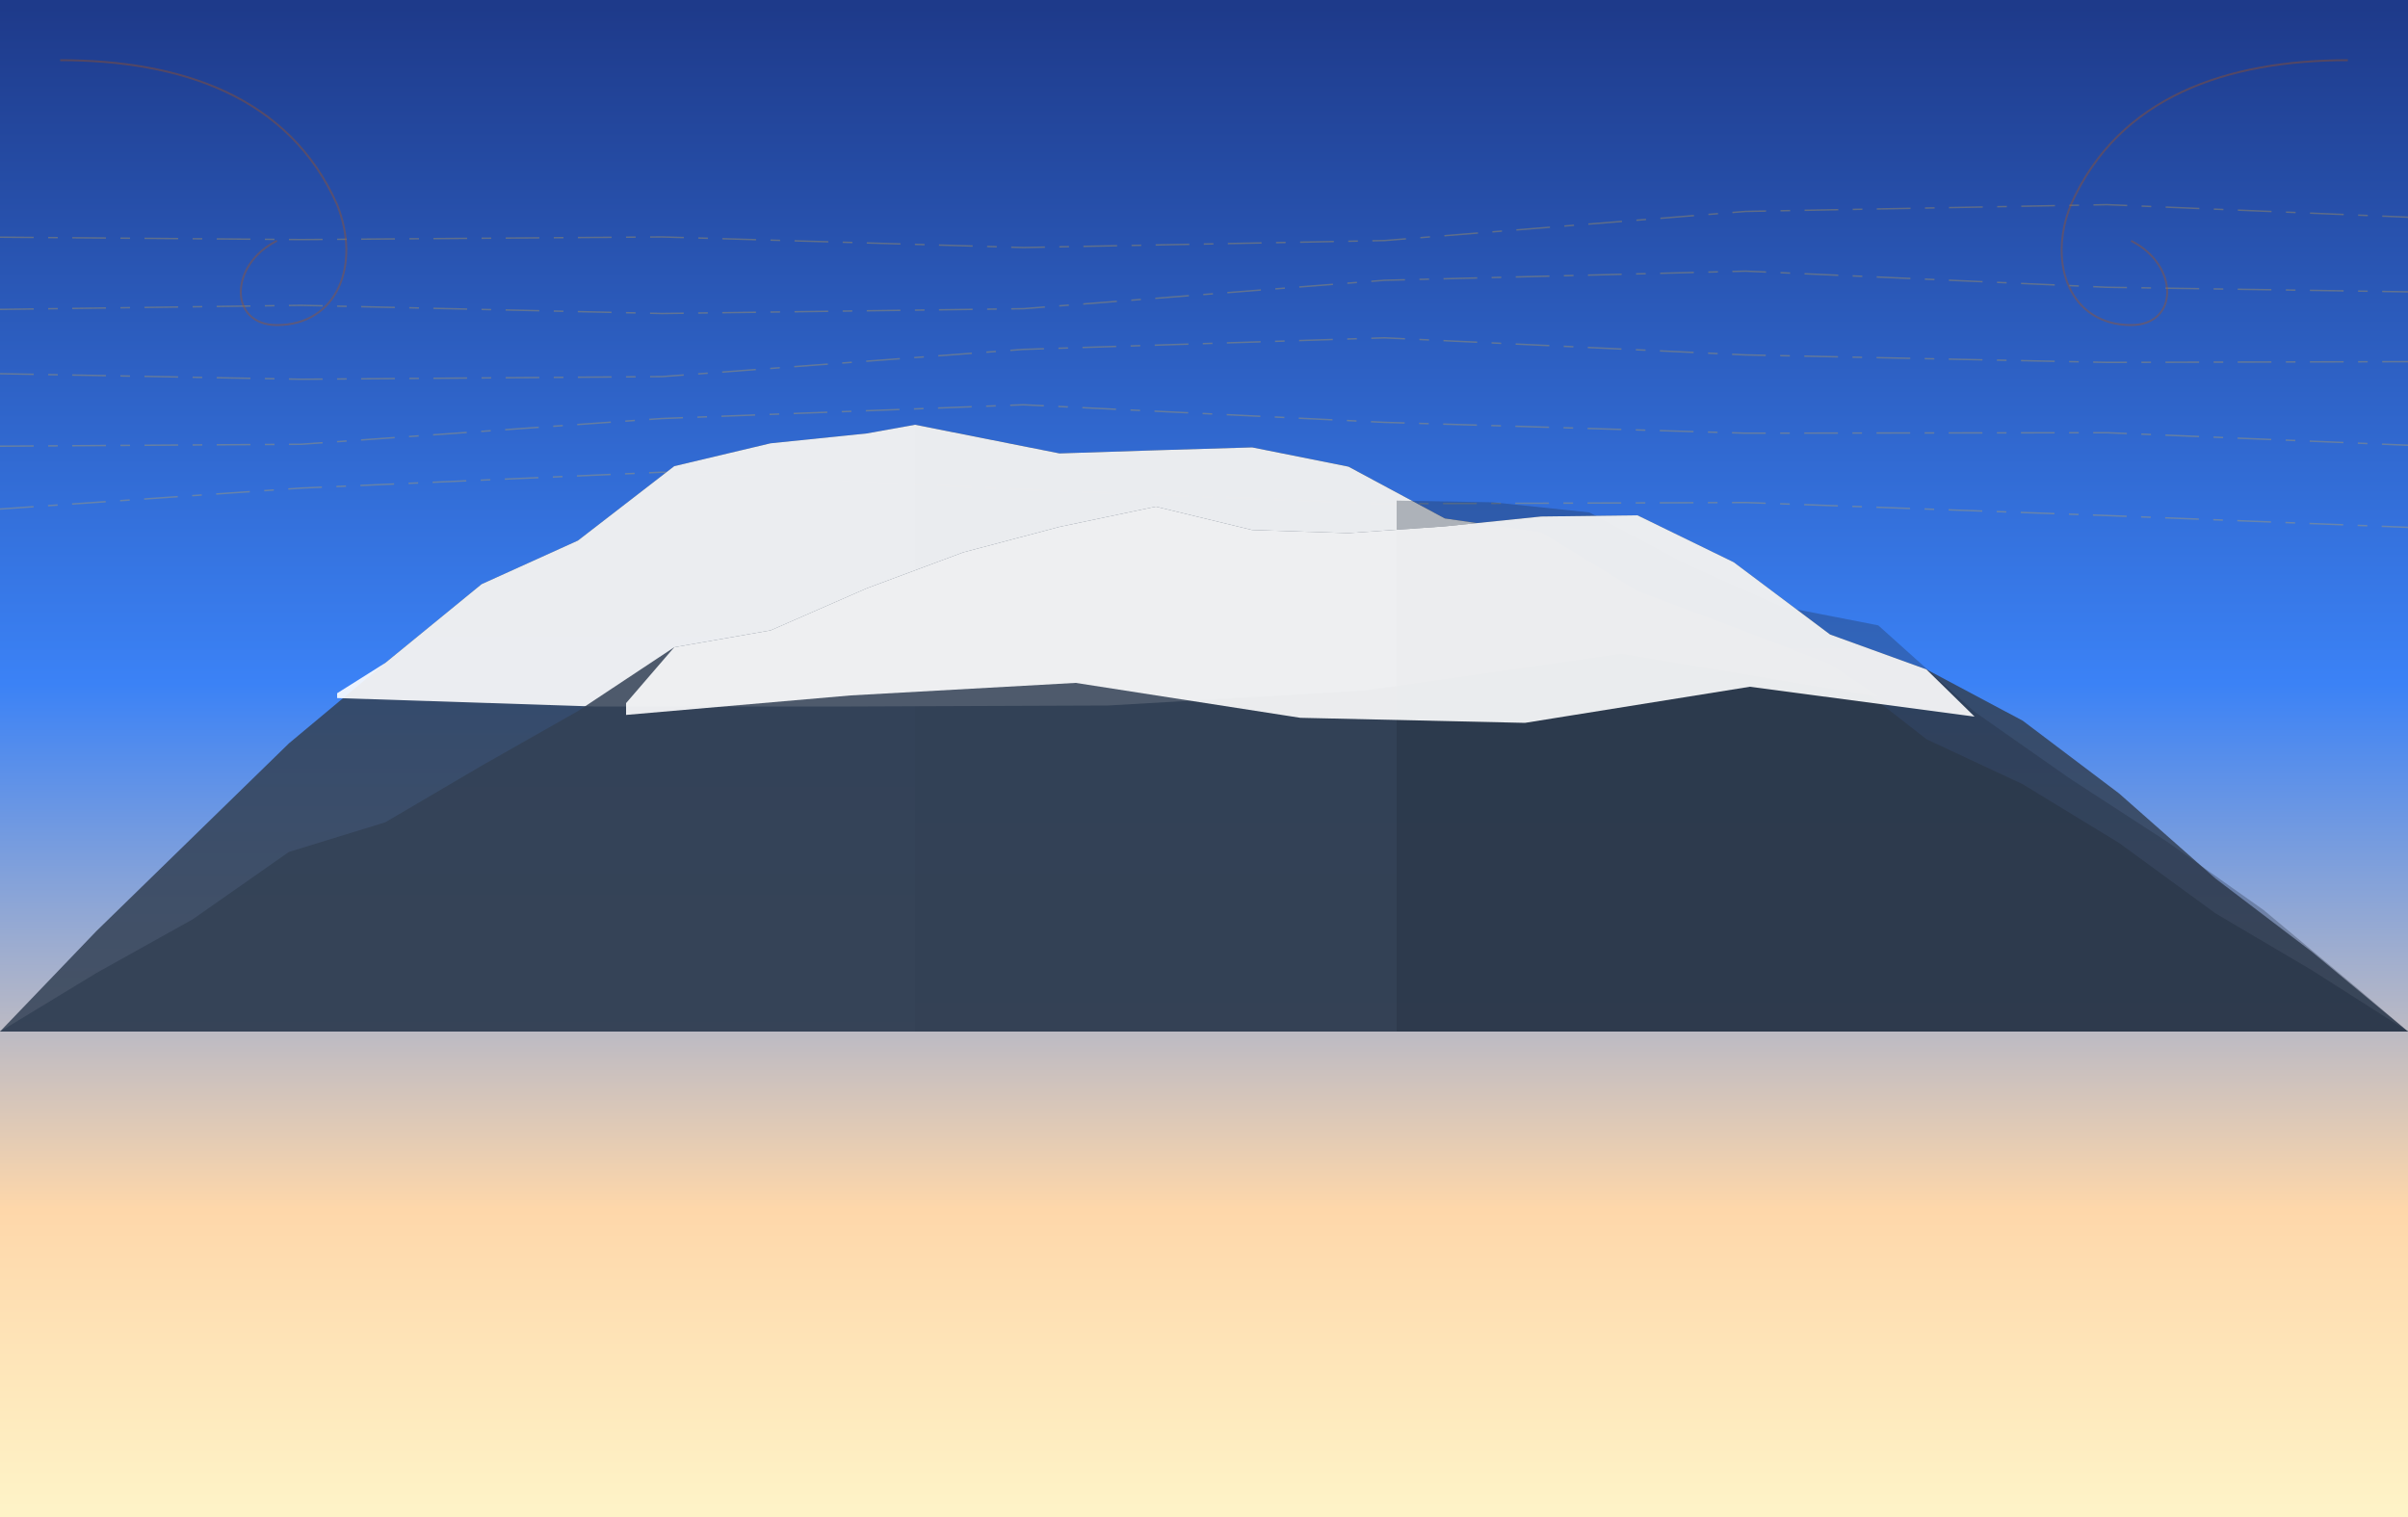
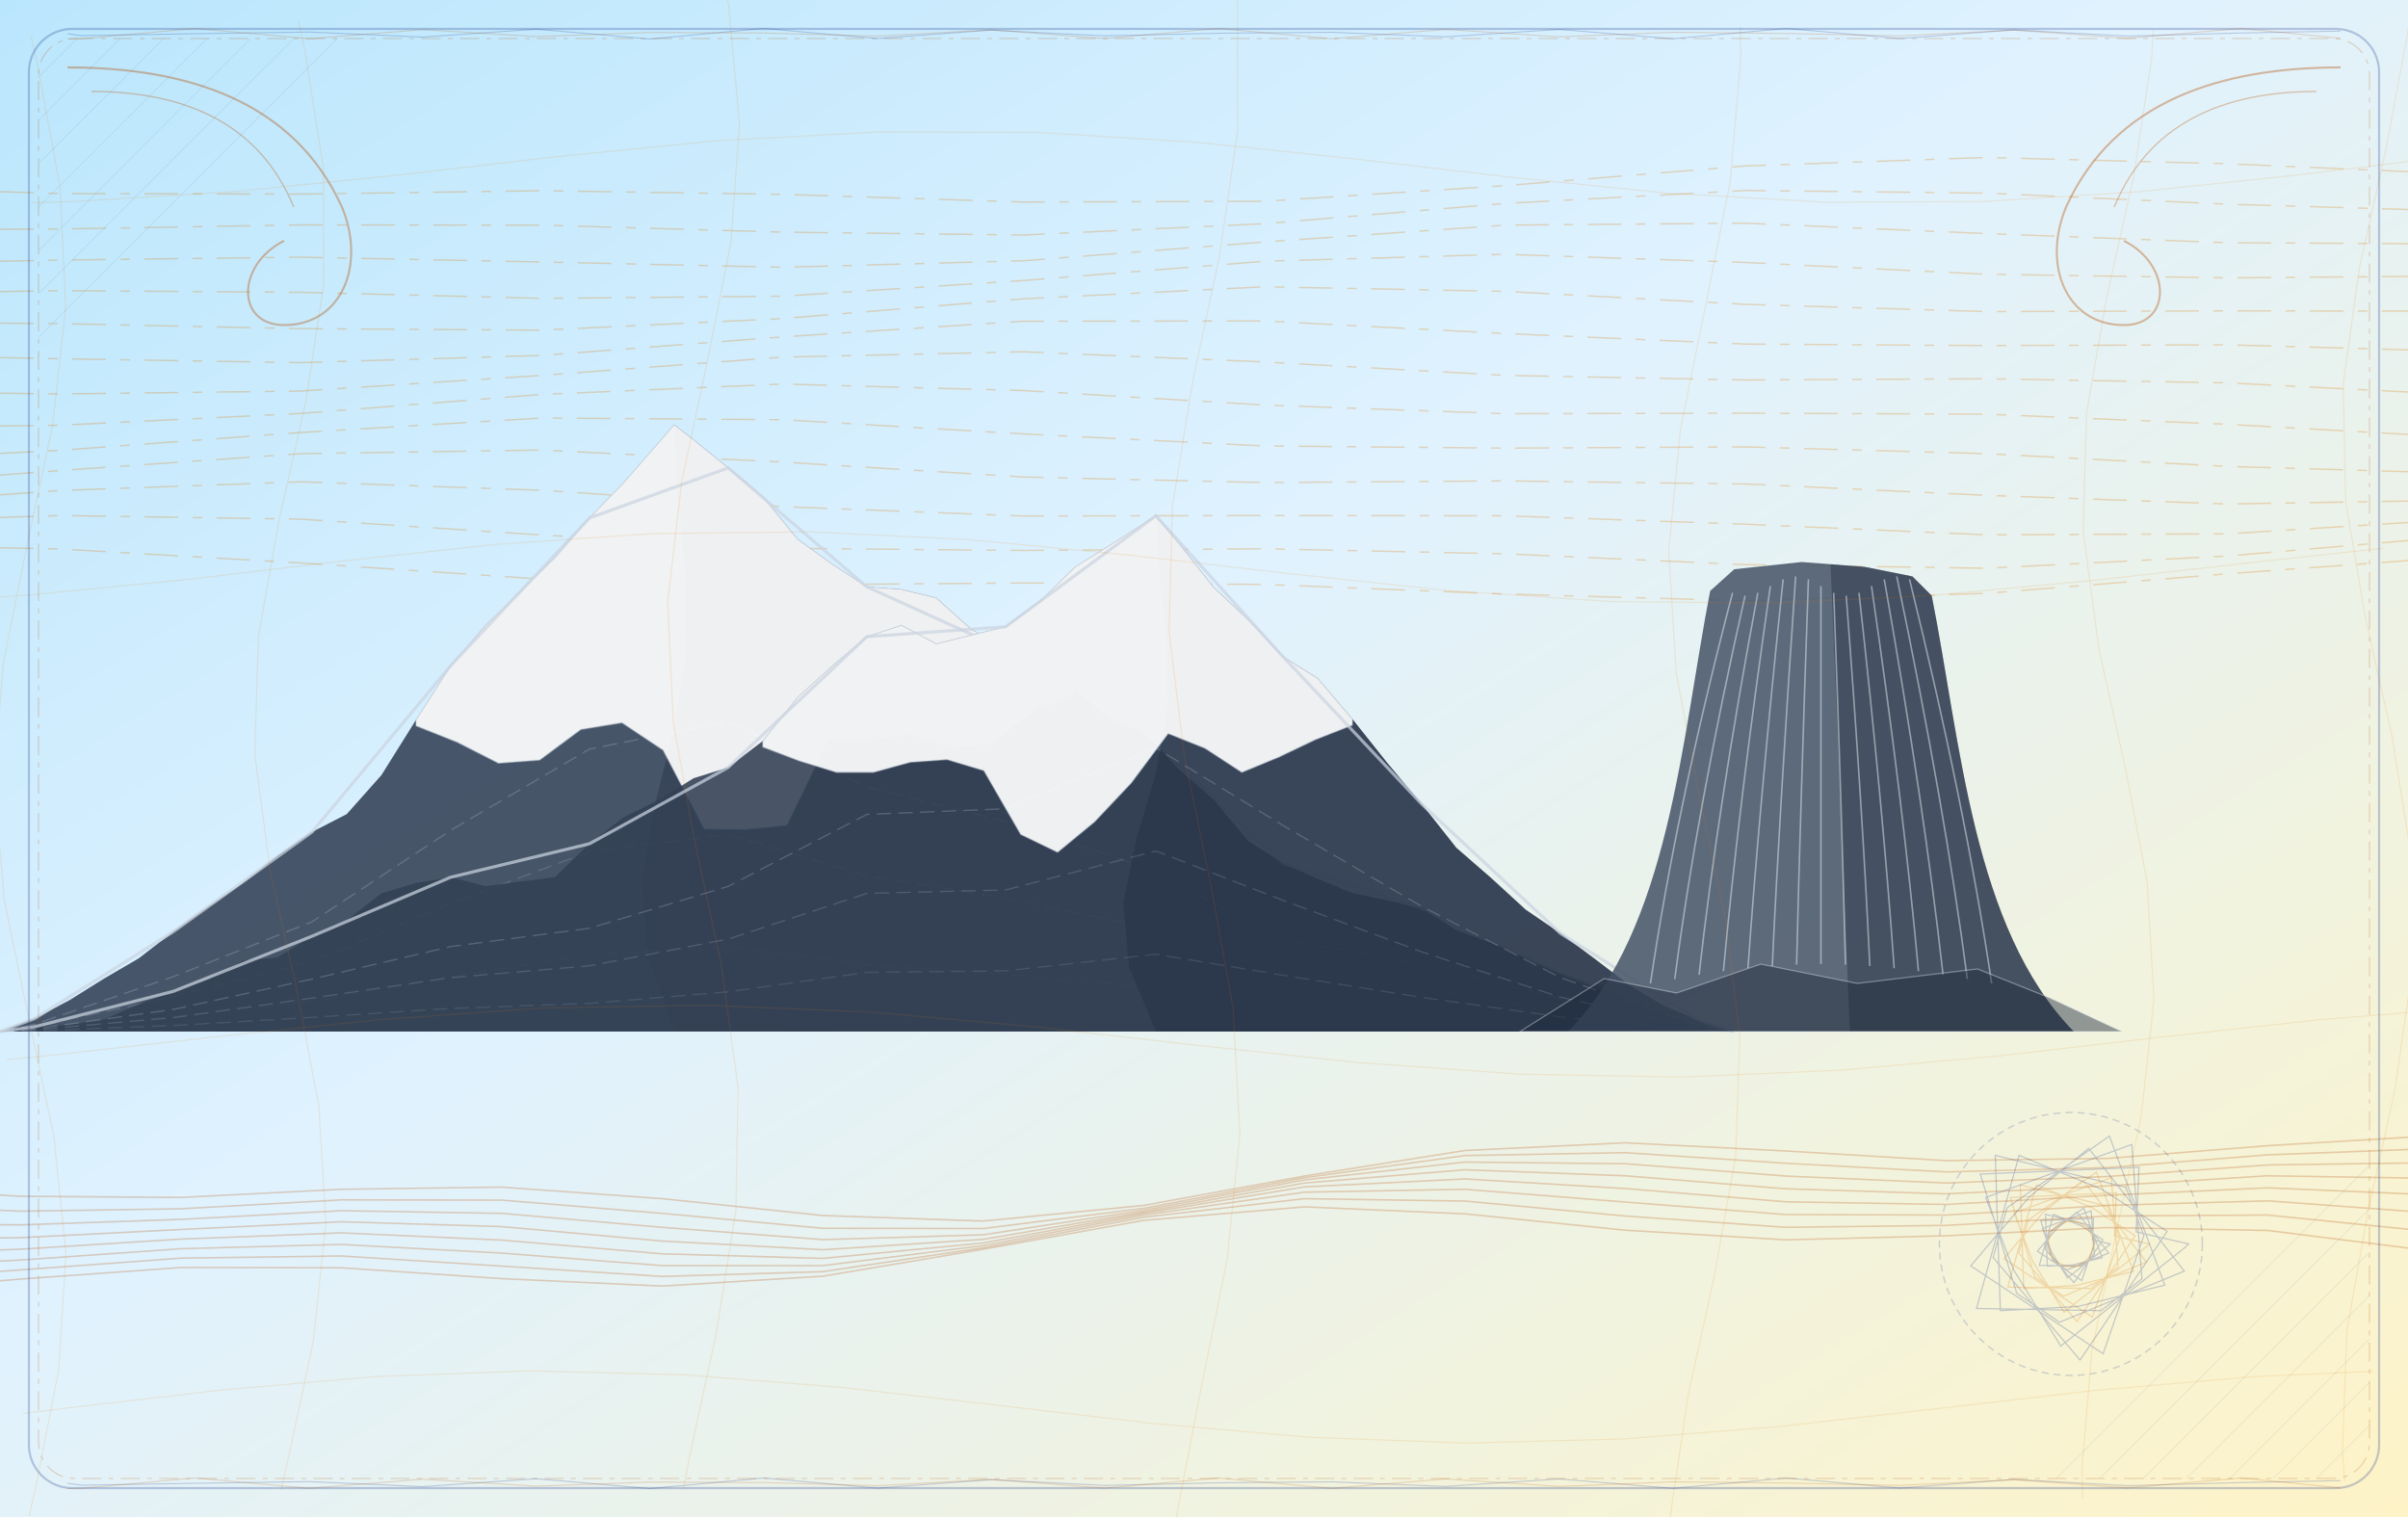
<svg xmlns="http://www.w3.org/2000/svg" viewBox="0 0 1000 630" width="1000" height="630" data-state="WY" data-seed="42">
  <defs>
-     <linearGradient id="wy_s42_sky" x1="0%" y1="0%" x2="0%" y2="100%">
-       <stop offset="0%" stop-color="#1e3a8a" />
-       <stop offset="45%" stop-color="#3b82f6" />
-       <stop offset="80%" stop-color="#fed7aa" />
+     <linearGradient id="wy_s42_sky" x1="0%" y1="0%" x2="100%" y2="100%">
+       <stop offset="0%" stop-color="#bae6fd" />
+       <stop offset="45%" stop-color="#e0f2fe" />
      <stop offset="100%" stop-color="#fef3c7" />
    </linearGradient>
  </defs>
  <g id="wy_s42_layer">
    <rect width="1000" height="630" fill="url(#wy_s42_sky)" />
-     <path d="M 0 98.5 L 125 99.5 L 275 98.4 L 425 102.8 L 575 99.9 L 725 87.8 L 875 85 L 1000 90.2" fill="none" stroke="#fbbf24" stroke-width="0.6" stroke-opacity="0.26" stroke-dasharray="14 6 4 6" />
-     <path d="M 0 128.5 L 125 126.8 L 275 130.2 L 425 128.2 L 575 116.4 L 725 112.6 L 875 119.3 L 1000 121.2" fill="none" stroke="#fbbf24" stroke-width="0.6" stroke-opacity="0.26" stroke-dasharray="14 6 4 6" />
-     <path d="M 0 155.2 L 125 157.5 L 275 156.4 L 425 145.1 L 575 140.3 L 725 147.4 L 875 150.5 L 1000 150.2" fill="none" stroke="#fbbf24" stroke-width="0.6" stroke-opacity="0.26" stroke-dasharray="14 6 4 6" />
-     <path d="M 0 185.3 L 125 184.5 L 275 173.8 L 425 168.1 L 575 175.4 L 725 179.9 L 875 179.7 L 1000 184.9" fill="none" stroke="#fbbf24" stroke-width="0.6" stroke-opacity="0.26" stroke-dasharray="14 6 4 6" />
-     <path d="M 0 211.4 L 125 202.7 L 275 196.1 L 425 203.3 L 575 209.2 L 725 208.7 L 875 214.1 L 1000 219" fill="none" stroke="#fbbf24" stroke-width="0.6" stroke-opacity="0.26" stroke-dasharray="14 6 4 6" />
-     <path d="M 0 428.4 L 0 428.4 L 40 386.7 L 80 347.7 L 120 308.7 L 160 275.3 L 200 242.6 L 240 224.5 L 280 193.6 L 320 184.1 L 360 180 L 380 176.4 L 440 188.3 L 480 187 L 520 185.8 L 560 193.8 L 600 215.3 L 640 221.1 L 680 245.5 L 720 260.5 L 760 275.8 L 800 307 L 840 325.7 L 880 350.1 L 920 379.3 L 960 402.9 L 1000 428.4 Z" fill="#334155" fill-opacity="0.85" />
-     <path d="M 380 428.4 L 380 176.4 L 440 188.3 L 480 187 L 520 185.8 L 560 193.8 L 600 215.3 L 640 221.1 L 680 245.5 L 720 260.5 L 760 275.8 L 800 307 L 840 325.7 L 880 350.1 L 920 379.3 L 960 402.9 L 1000 428.4 Z" fill="#1e293b" fill-opacity="0.3" />
-     <path d="M 140 287.9 L 160 275.3 L 200 242.6 L 240 224.5 L 280 193.6 L 320 184.1 L 360 180 L 380 176.4 L 440 188.3 L 480 187 L 520 185.8 L 560 193.8 L 600 215.3 L 640 221.1 L 680 245.5 L 720 260.5 L 760 275.8 L 780 289.3 L 673.3 271.5 L 566.7 286.8 L 460 293 L 353.3 293.4 L 246.7 293.4 L 140 289.9 Z" fill="#ffffff" fill-opacity="0.9" />
-     <path d="M 0 428.4 L 40 404.1 L 80 381.8 L 120 353.8 L 160 341.5 L 200 318 L 240 295.3 L 280 268.8 L 320 261.8 L 360 244.3 L 400 229.4 L 440 218.8 L 480 210.4 L 520 220.1 L 560 221.4 L 600 218.6 L 640 214.5 L 680 214 L 720 233.5 L 760 263.5 L 800 278 L 840 299.3 L 880 329.5 L 920 364.8 L 960 395.2 L 1000 428.4 Z" fill="#334155" fill-opacity="0.85" />
-     <path d="M 580 428.4 L 580 207.9 L 620 208.6 L 660 212.8 L 700 234.1 L 740 251.9 L 780 259.7 L 820 295.6 L 860 323.6 L 900 349.6 L 940 377.9 L 980 411.3 L 1000 428.4 Z" fill="#1e293b" fill-opacity="0.3" />
-     <path d="M 260 292 L 280 268.8 L 320 261.8 L 360 244.3 L 400 229.4 L 440 218.8 L 480 210.4 L 520 220.1 L 560 221.4 L 600 218.6 L 640 214.5 L 680 214 L 720 233.5 L 760 263.5 L 800 278 L 820 297.6 L 726.7 285.2 L 633.3 300.2 L 540 298.1 L 446.7 283.6 L 353.3 288.8 L 260 296.9 Z" fill="#ffffff" fill-opacity="0.9" />
-     <path d="M 25 25 C 75 25, 120 40, 140 85 C 150 110, 140 135, 115 135 C 95 135, 95 110, 115 100" fill="none" stroke="#b45309" stroke-width="0.8" stroke-opacity="0.35" />
-     <path d="M 975 25 C 925 25, 880 40, 860 85 C 850 110, 860 135, 885 135 C 905 135, 905 110, 885 100" fill="none" stroke="#b45309" stroke-width="0.8" stroke-opacity="0.35" />
+     <path d="M 0 79.6 L 25 80.4 L 125 80.6 L 225 79.2 L 325 80.7 L 425 83.9 L 525 83.6 L 625 77.1 L 725 68.9 L 825 65.4 L 925 68 L 1000 71.3" fill="none" stroke="#d97706" stroke-width="0.6" stroke-opacity="0.26" stroke-dasharray="14 6 4 6" />
+     <path d="M 0 95.2 L 25 95.1 L 125 93.4 L 225 93.5 L 325 96.4 L 425 97.6 L 525 92.9 L 625 84.5 L 725 79.1 L 825 80.2 L 925 84.8 L 1000 87" fill="none" stroke="#d97706" stroke-width="0.6" stroke-opacity="0.26" stroke-dasharray="14 6 4 6" />
+     <path d="M 0 108.5 L 25 108 L 125 106.8 L 225 108.8 L 325 111 L 425 108.3 L 525 100.5 L 625 93.5 L 725 92.7 L 825 97 L 925 100.8 L 1000 101.2" fill="none" stroke="#d97706" stroke-width="0.6" stroke-opacity="0.26" stroke-dasharray="14 6 4 6" />
+     <path d="M 0 121.1 L 25 120.7 L 125 121.4 L 225 123.9 L 325 123 L 425 116.5 L 525 108.5 L 625 105.6 L 725 109 L 825 113.9 L 925 115.4 L 1000 114.8" fill="none" stroke="#d97706" stroke-width="0.6" stroke-opacity="0.26" stroke-dasharray="14 6 4 6" />
+     <path d="M 0 134.2 L 25 134.4 L 125 136.5 L 225 137.1 L 325 132.3 L 425 124.1 L 525 119.1 L 625 121 L 725 126.4 L 825 129.4 L 925 129.1 L 1000 129.2" fill="none" stroke="#d97706" stroke-width="0.6" stroke-opacity="0.26" stroke-dasharray="14 6 4 6" />
+     <path d="M 0 148.5 L 25 149 L 125 150.6 L 225 147.6 L 325 139.9 L 425 133.4 L 525 133.3 L 625 138.5 L 725 142.9 L 825 143.5 L 925 143.2 L 1000 145.3" fill="none" stroke="#d97706" stroke-width="0.6" stroke-opacity="0.26" stroke-dasharray="14 6 4 6" />
+     <path d="M 0 163.3 L 25 163.6 L 125 162.4 L 225 155.9 L 325 148.3 L 425 146.1 L 525 150.3 L 625 155.9 L 725 157.8 L 825 157.3 L 925 159 L 1000 162.8" fill="none" stroke="#d97706" stroke-width="0.6" stroke-opacity="0.26" stroke-dasharray="14 6 4 6" />
+     <path d="M 0 176.9 L 25 176.6 L 125 171.7 L 225 163.8 L 325 159.5 L 425 162.2 L 525 168.2 L 625 171.8 L 725 171.6 L 825 172 L 925 176.2 L 1000 180.4" fill="none" stroke="#d97706" stroke-width="0.6" stroke-opacity="0.26" stroke-dasharray="14 6 4 6" />
+     <path d="M 0 188.3 L 25 187 L 125 179.6 L 225 173.6 L 325 174.3 L 425 180.2 L 525 185.2 L 625 186.1 L 725 185.6 L 825 188.4 L 925 193.7 L 1000 195.9" fill="none" stroke="#d97706" stroke-width="0.6" stroke-opacity="0.26" stroke-dasharray="14 6 4 6" />
+     <path d="M 0 197.3 L 25 195.4 L 125 188.4 L 225 186.9 L 325 191.9 L 425 198.1 L 525 200.4 L 625 199.7 L 725 201 L 825 205.7 L 925 209.3 L 1000 208.1" fill="none" stroke="#d97706" stroke-width="0.6" stroke-opacity="0.26" stroke-dasharray="14 6 4 6" />
+     <path d="M 0 205.5 L 25 203.7 L 125 200.1 L 225 203.6 L 325 210.4 L 425 214.3 L 525 214.1 L 625 214.2 L 725 217.7 L 825 222.1 L 925 221.7 L 1000 217" fill="none" stroke="#d97706" stroke-width="0.6" stroke-opacity="0.26" stroke-dasharray="14 6 4 6" />
+     <path d="M 0 214.9 L 25 214.1 L 125 215.6 L 225 222.2 L 325 227.7 L 425 228.6 L 525 227.9 L 625 230 L 725 234.5 L 825 236 L 925 230.9 L 1000 224.5" fill="none" stroke="#d97706" stroke-width="0.6" stroke-opacity="0.26" stroke-dasharray="14 6 4 6" />
+     <path d="M 0 227.5 L 25 228 L 125 233.8 L 225 240.5 L 325 242.9 L 425 242.1 L 525 242.7 L 625 246.7 L 725 249.5 L 825 246.4 L 925 238.3 L 1000 232.8" fill="none" stroke="#d97706" stroke-width="0.6" stroke-opacity="0.26" stroke-dasharray="14 6 4 6" />
+     <path d="M 0 428.4 L 0 428.4 L 14.4 423 L 28.8 415.4 L 43.2 406.4 L 57.6 398 L 72 386.9 L 86.4 376.6 L 100.8 366.7 L 115.2 355.5 L 129.6 345.5 L 144 338.1 L 158.4 321.9 L 172.8 298.9 L 187.2 276.4 L 201.6 259.7 L 216 245.8 L 230.4 231.7 L 244.8 215.1 L 259.2 200.2 L 280 176.4 L 288 182.6 L 302.4 194.3 L 316.8 206.2 L 331.2 223.9 L 345.6 234.3 L 360 243.7 L 374.4 244.8 L 388.8 248.3 L 403.2 261.2 L 417.6 269.9 L 432 276.3 L 446.4 286.2 L 460.8 298.7 L 475.2 304.1 L 489.6 319.5 L 504 332.1 L 518.4 349.4 L 532.8 358.5 L 547.2 365 L 561.6 370.9 L 576 373.9 L 590.4 377.2 L 604.8 386.3 L 619.2 391.5 L 633.6 397.8 L 648 404 L 662.4 409.4 L 676.8 414.8 L 691.2 420.9 L 705.6 426 L 720 428.4 L 720 428.4 Z" fill="#334155" fill-opacity="0.88" />
+     <path d="M 280 428.4 L 268.9 396.9 L 266.5 365.4 L 272 333.9 L 280 302.4 L 284.8 270.9 L 284.5 239.4 L 281.6 207.9 L 280 176.4 L 288 182.6 L 302.4 194.3 L 316.8 206.2 L 331.2 223.9 L 345.6 234.3 L 360 243.7 L 374.4 244.8 L 388.8 248.3 L 403.2 261.2 L 417.6 269.9 L 432 276.3 L 446.4 286.2 L 460.8 298.7 L 475.2 304.1 L 489.6 319.5 L 504 332.1 L 518.4 349.4 L 532.8 358.5 L 547.2 365 L 561.6 370.9 L 576 373.9 L 590.4 377.2 L 604.8 386.3 L 619.2 391.5 L 633.6 397.8 L 648 404 L 662.4 409.4 L 676.8 414.8 L 691.2 420.9 L 705.6 426 L 720 428.4 L 720 428.4 Z" fill="#1e293b" fill-opacity="0.34" />
+     <path d="M 0 428.4 L 14.4 425.4 L 72 405.6 L 129.6 382.8 L 187.2 344.8 L 244.8 311.1 L 302.4 299.6 L 360 326.8 L 417.6 341.2 L 475.2 360 L 532.8 390 L 590.4 400.2 L 648 415 L 705.6 427.1 L 720 428.4" fill="none" stroke="#cbd5e1" stroke-width="0.55" stroke-opacity="0.23" stroke-dasharray="6 3" />
+     <path d="M 0 428.4 L 14.4 426.5 L 72 413.9 L 129.6 399.4 L 187.2 375.2 L 244.8 353.7 L 302.4 346.5 L 360 363.8 L 417.6 372.9 L 475.2 384.9 L 532.8 403.9 L 590.4 410.5 L 648 419.9 L 705.6 427.6 L 720 428.4" fill="none" stroke="#cbd5e1" stroke-width="0.55" stroke-opacity="0.18" stroke-dasharray="6 3" />
+     <path d="M 0 428.4 L 14.4 427.6 L 72 422.2 L 129.6 416 L 187.2 405.6 L 244.8 396.4 L 302.4 393.3 L 360 400.7 L 417.6 404.6 L 475.2 409.8 L 532.8 417.9 L 590.4 420.7 L 648 424.7 L 705.6 428 L 720 428.4" fill="none" stroke="#cbd5e1" stroke-width="0.55" stroke-opacity="0.13" stroke-dasharray="6 3" />
+     <path d="M 172.8 298.9 L 187.2 276.4 L 201.6 259.7 L 216 245.8 L 230.4 231.7 L 244.8 215.1 L 259.2 200.2 L 280 176.4 L 288 182.6 L 302.4 194.3 L 316.8 206.2 L 331.2 223.9 L 345.6 234.3 L 360 243.7 L 374.4 244.8 L 388.8 248.3 L 403.2 261.2 L 417.6 269.9 L 432 276.3 L 446.4 286.2 L 446.4 288.7 L 429.3 295.2 L 412.2 308.6 L 395.1 310.8 L 378 305 L 360.9 307.3 L 343.8 307.5 L 326.7 342.7 L 309.6 344.4 L 292.5 344.2 L 275.4 311.5 L 258.3 300.1 L 241.2 302.9 L 224.1 315.6 L 207 316.9 L 189.9 308.2 L 172.8 301.4 Z" fill="#ffffff" fill-opacity="0.92" />
+     <path d="M 172.8 298.9 L 187.2 276.4 L 201.6 259.7 L 216 245.8 L 230.4 231.7 L 244.8 215.1 L 259.2 200.2 L 280 176.4 L 288 182.6 L 302.4 194.3 L 316.8 206.2 L 331.2 223.9 L 345.6 234.3 L 360 243.7 L 374.4 244.8 L 388.8 248.3 L 403.2 261.2 L 417.6 269.9 L 432 276.3 L 446.4 286.2 L 446.4 288.7 L 429.3 295.2 L 412.2 308.6 L 395.1 310.8 L 378 305 L 360.9 307.3 L 343.8 307.5 L 326.7 342.7 L 309.6 344.4 L 292.5 344.2 L 275.4 311.5 L 258.3 300.1 L 241.2 302.9 L 224.1 315.6 L 207 316.9 L 189.9 308.2 L 172.8 301.4 Z" fill="none" stroke="#cbd5e1" stroke-width="0.6" stroke-opacity="0.45" />
+     <path d="M 0 428.4 L 14.4 423 L 72 386.9 L 129.6 345.5 L 187.2 276.4 L 244.8 215.1 L 302.4 194.3 L 360 243.7 L 417.6 269.9 L 475.2 304.1 L 532.8 358.5 L 590.4 377.2 L 648 404 L 705.6 426 L 720 428.4" fill="none" stroke="#cbd5e1" stroke-width="1.3" stroke-opacity="0.72" />
+     <path d="M 0 428.4 L 0 428.4 L 14.4 426.4 L 28.8 425.6 L 43.2 423.3 L 57.6 417.1 L 72 411.7 L 86.4 406.8 L 100.8 399 L 115.2 397.6 L 129.6 388.8 L 144 382.2 L 158.4 371 L 172.8 366.7 L 187.2 364.3 L 201.6 368 L 216 366.1 L 230.4 364.3 L 244.8 350.4 L 259.2 339.3 L 273.6 332.2 L 288 323.2 L 302.4 318.7 L 316.8 307.7 L 331.2 289.7 L 345.6 276.6 L 360 264.4 L 374.4 259.7 L 388.8 267.4 L 403.2 263.8 L 417.6 260.3 L 432 249.7 L 446.4 235.5 L 460.8 226.5 L 480 214.2 L 489.6 225.7 L 504 243.9 L 518.4 257.4 L 532.8 272.7 L 547.2 281.7 L 561.6 298.6 L 576 316.7 L 590.4 333.9 L 604.8 352.1 L 619.2 364.6 L 633.6 377.8 L 648 387.6 L 662.4 398.3 L 676.8 409.3 L 691.2 417.9 L 705.6 423.8 L 720 428.4 L 720 428.4 Z" fill="#334155" fill-opacity="0.88" />
+     <path d="M 480 428.4 L 468.9 401.6 L 466.5 374.9 L 472 348.1 L 480 321.3 L 484.8 294.5 L 484.5 267.8 L 481.6 241 L 480 214.2 L 489.6 225.7 L 504 243.9 L 518.4 257.4 L 532.8 272.7 L 547.2 281.7 L 561.6 298.6 L 576 316.7 L 590.4 333.9 L 604.8 352.1 L 619.2 364.6 L 633.6 377.8 L 648 387.6 L 662.4 398.3 L 676.8 409.3 L 691.2 417.9 L 705.6 423.8 L 720 428.4 L 720 428.4 Z" fill="#1e293b" fill-opacity="0.34" />
+     <path d="M 0 428.4 L 14.4 427.3 L 72 419.2 L 129.6 406.6 L 187.2 393.1 L 244.8 385.5 L 302.4 368.1 L 360 338.2 L 417.6 335.9 L 480 310.6 L 532.8 342.8 L 590.4 376.4 L 648 406 L 705.6 425.9 L 720 428.4" fill="none" stroke="#cbd5e1" stroke-width="0.55" stroke-opacity="0.23" stroke-dasharray="6 3" />
+     <path d="M 0 428.4 L 14.4 427.7 L 72 422.6 L 129.6 414.5 L 187.2 406 L 244.8 401.1 L 302.4 390 L 360 371 L 417.6 369.6 L 480 353.4 L 532.8 373.9 L 590.4 395.3 L 648 414.1 L 705.6 426.8 L 720 428.4" fill="none" stroke="#cbd5e1" stroke-width="0.55" stroke-opacity="0.18" stroke-dasharray="6 3" />
+     <path d="M 0 428.4 L 14.4 428.1 L 72 425.9 L 129.6 422.5 L 187.2 418.8 L 244.8 416.7 L 302.4 411.9 L 360 403.8 L 417.6 403.2 L 480 396.3 L 532.8 405 L 590.4 414.2 L 648 422.3 L 705.6 427.7 L 720 428.4" fill="none" stroke="#cbd5e1" stroke-width="0.55" stroke-opacity="0.13" stroke-dasharray="6 3" />
+     <path d="M 316.8 307.7 L 331.2 289.7 L 345.6 276.6 L 360 264.4 L 374.4 259.7 L 388.8 267.4 L 403.2 263.8 L 417.6 260.3 L 432 249.7 L 446.4 235.5 L 460.8 226.5 L 480 214.2 L 489.6 225.7 L 504 243.9 L 518.4 257.4 L 532.8 272.7 L 547.2 281.7 L 561.6 298.6 L 561.6 301.1 L 546.3 307.1 L 531 314.4 L 515.7 320.7 L 500.4 310.7 L 485.1 304.6 L 469.8 325.1 L 454.5 341.3 L 439.2 353.9 L 423.9 346.5 L 408.6 320 L 393.3 315.4 L 378 316.5 L 362.7 320.7 L 347.4 320.7 L 332.1 316 L 316.8 310.2 Z" fill="#ffffff" fill-opacity="0.92" />
+     <path d="M 316.8 307.7 L 331.2 289.7 L 345.6 276.6 L 360 264.4 L 374.4 259.7 L 388.8 267.4 L 403.2 263.8 L 417.6 260.3 L 432 249.7 L 446.4 235.5 L 460.8 226.5 L 480 214.2 L 489.6 225.7 L 504 243.9 L 518.4 257.4 L 532.8 272.7 L 547.2 281.7 L 561.6 298.6 L 561.6 301.1 L 546.3 307.1 L 531 314.4 L 515.7 320.7 L 500.4 310.7 L 485.1 304.6 L 469.8 325.1 L 454.5 341.3 L 439.2 353.9 L 423.9 346.5 L 408.6 320 L 393.3 315.4 L 378 316.5 L 362.7 320.7 L 347.4 320.7 L 332.1 316 L 316.8 310.2 Z" fill="none" stroke="#cbd5e1" stroke-width="0.6" stroke-opacity="0.45" />
+     <path d="M 0 428.4 L 14.4 426.4 L 72 411.7 L 129.6 388.8 L 187.2 364.3 L 244.8 350.4 L 302.4 318.7 L 360 264.4 L 417.6 260.3 L 480 214.2 L 532.8 272.7 L 590.4 333.9 L 648 387.6 L 705.6 423.8 L 720 428.4" fill="none" stroke="#cbd5e1" stroke-width="1.3" stroke-opacity="0.72" />
+     <path d="M 651.2 428.4 C 693.2 385.5, 698.2 307.5, 710.2 245.4 L 720.2 236.4 L 748.2 233.4 L 774.2 235.4 L 794.2 239.4 L 802.2 247.4 C 814.2 307.5, 819.2 385.5, 861.2 428.4 Z" fill="#475569" fill-opacity="0.86" />
+     <path d="M 768.2 428.4 L 760.2 234.4 L 774.2 235.4 L 794.2 239.4 L 802.2 247.4 C 814.2 307.5, 819.2 385.5, 861.2 428.4 Z" fill="#1e293b" fill-opacity="0.38" />
+     <path d="M 719.5 246.2 Q 696.3 334.8 685.4 408.4" fill="none" stroke="#e2e8f0" stroke-width="0.65" stroke-opacity="0.52" />
+     <path d="M 724.7 247.4 Q 704.9 334.8 695.5 406.6" fill="none" stroke="#e2e8f0" stroke-width="0.65" stroke-opacity="0.52" />
+     <path d="M 730.0 246.2 Q 713.4 334.8 705.6 404.8" fill="none" stroke="#e2e8f0" stroke-width="0.65" stroke-opacity="0.52" />
+     <path d="M 735.2 243.4 Q 722.0 334.8 715.7 403.3" fill="none" stroke="#e2e8f0" stroke-width="0.65" stroke-opacity="0.52" />
+     <path d="M 740.5 240.6 Q 730.6 334.8 725.9 402.1" fill="none" stroke="#e2e8f0" stroke-width="0.65" stroke-opacity="0.52" />
+     <path d="M 745.7 239.4 Q 739.1 334.8 736.0 401.2" fill="none" stroke="#e2e8f0" stroke-width="0.65" stroke-opacity="0.52" />
+     <path d="M 751.0 240.6 Q 747.7 334.8 746.1 400.6" fill="none" stroke="#e2e8f0" stroke-width="0.65" stroke-opacity="0.52" />
+     <path d="M 756.2 243.4 Q 756.2 334.8 756.2 400.4" fill="none" stroke="#e2e8f0" stroke-width="0.65" stroke-opacity="0.52" />
+     <path d="M 761.5 246.2 Q 764.8 334.8 766.4 400.6" fill="none" stroke="#e2e8f0" stroke-width="0.65" stroke-opacity="0.52" />
+     <path d="M 766.7 247.4 Q 773.4 334.8 776.5 401.2" fill="none" stroke="#e2e8f0" stroke-width="0.65" stroke-opacity="0.52" />
+     <path d="M 772.0 246.2 Q 781.9 334.8 786.6 402.1" fill="none" stroke="#e2e8f0" stroke-width="0.65" stroke-opacity="0.52" />
+     <path d="M 777.2 243.4 Q 790.5 334.8 796.7 403.3" fill="none" stroke="#e2e8f0" stroke-width="0.65" stroke-opacity="0.52" />
+     <path d="M 782.5 240.6 Q 799.1 334.8 806.9 404.8" fill="none" stroke="#e2e8f0" stroke-width="0.65" stroke-opacity="0.52" />
+     <path d="M 787.7 239.4 Q 807.6 334.8 817.0 406.6" fill="none" stroke="#e2e8f0" stroke-width="0.65" stroke-opacity="0.52" />
+     <path d="M 793.0 240.6 Q 816.2 334.8 827.1 408.4" fill="none" stroke="#e2e8f0" stroke-width="0.65" stroke-opacity="0.52" />
+     <path d="M 631.2 428.4 L 666.2 406.4 L 696.2 412.4 L 731.2 400.4 L 771.2 408.4 L 821.2 402.4 L 851.2 414.4 L 881.2 428.4 Z" fill="#1e293b" fill-opacity="0.45" stroke="#e2e8f0" stroke-width="0.5" stroke-opacity="0.4" />
+     <path d="M 0 496.3 L 8.3 496.8 L 75 497.3 L 141.7 493.9 L 208.3 493 L 275 497.8 L 341.7 504.8 L 408.3 507.1 L 475 500.6 L 541.7 488.4 L 608.3 477.8 L 675 474.6 L 741.7 478 L 808.3 482 L 875 481.1 L 941.7 475.8 L 1000 472.3" fill="none" stroke="#b45309" stroke-width="0.65" stroke-opacity="0.25" />
+     <path d="M 0 502.6 L 8.3 503 L 75 502 L 141.7 498.3 L 208.3 498.4 L 275 503.9 L 341.7 510.1 L 408.3 510.2 L 475 501.8 L 541.7 489.1 L 608.3 479.9 L 675 478.7 L 741.7 483.1 L 808.3 486.7 L 875 484.9 L 941.7 479.6 L 1000 477.4" fill="none" stroke="#b45309" stroke-width="0.65" stroke-opacity="0.25" />
+     <path d="M 0 508.6 L 8.3 508.7 L 75 506.4 L 141.7 502.8 L 208.3 503.9 L 275 509.7 L 341.7 514.8 L 408.3 512.8 L 475 502.6 L 541.7 490 L 608.3 482.6 L 675 483.3 L 741.7 488.4 L 808.3 491.3 L 875 488.6 L 941.7 483.8 L 1000 483" fill="none" stroke="#b45309" stroke-width="0.65" stroke-opacity="0.25" />
+     <path d="M 0 514.1 L 8.3 514 L 75 510.6 L 141.7 507.4 L 208.3 509.4 L 275 515.4 L 341.7 519 L 408.3 514.7 L 475 503.3 L 541.7 491.3 L 608.3 485.8 L 675 488.3 L 741.7 493.7 L 808.3 495.8 L 875 492.5 L 941.7 488.3 L 1000 489.2" fill="none" stroke="#b45309" stroke-width="0.65" stroke-opacity="0.25" />
+     <path d="M 0 519.1 L 8.3 518.8 L 75 514.6 L 141.7 512 L 208.3 515 L 275 520.7 L 341.7 522.6 L 408.3 516.2 L 475 503.9 L 541.7 492.9 L 608.3 489.6 L 675 493.6 L 741.7 499.1 L 808.3 500.2 L 875 496.4 L 941.7 493.3 L 1000 495.8" fill="none" stroke="#b45309" stroke-width="0.65" stroke-opacity="0.25" />
+     <path d="M 0 523.7 L 8.3 523.3 L 75 518.6 L 141.7 516.8 L 208.3 520.4 L 275 525.6 L 341.7 525.6 L 408.3 517.3 L 475 504.6 L 541.7 495.1 L 608.3 493.9 L 675 499.2 L 741.7 504.4 L 808.3 504.6 L 875 500.6 L 941.7 498.7 L 1000 503" fill="none" stroke="#b45309" stroke-width="0.65" stroke-opacity="0.25" />
+     <path d="M 0 528 L 8.3 527.4 L 75 522.5 L 141.7 521.6 L 208.3 525.8 L 275 530.1 L 341.7 528.1 L 408.3 518.2 L 475 505.5 L 541.7 497.8 L 608.3 498.8 L 675 505 L 741.7 509.7 L 808.3 508.9 L 875 505 L 941.7 504.6 L 1000 510.5" fill="none" stroke="#b45309" stroke-width="0.65" stroke-opacity="0.25" />
+     <path d="M 0 531.9 L 8.3 531.2 L 75 526.4 L 141.7 526.5 L 208.3 531 L 275 534.1 L 341.7 530 L 408.3 518.8 L 475 506.8 L 541.7 501.2 L 608.3 504.1 L 675 510.9 L 741.7 514.9 L 808.3 513.2 L 875 509.8 L 941.7 511 L 1000 518.3" fill="none" stroke="#b45309" stroke-width="0.65" stroke-opacity="0.25" />
+     <path d="M 28 28 C 78 28, 122 42, 142 86 C 152 110, 142 135, 118 135 C 98 135, 98 110, 118 100" fill="none" stroke="#b45309" stroke-width="0.85" stroke-opacity="0.38" />
+     <path d="M 38 38 C 78 38, 108 52, 122 86" fill="none" stroke="#b45309" stroke-width="0.55" stroke-opacity="0.32" />
+     <path d="M 972 28 C 922 28, 878 42, 858 86 C 848 110, 858 135, 882 135 C 902 135, 902 110, 882 100" fill="none" stroke="#b45309" stroke-width="0.85" stroke-opacity="0.38" />
+     <path d="M 962 38 C 922 38, 892 52, 878 86" fill="none" stroke="#b45309" stroke-width="0.55" stroke-opacity="0.32" />
+     <path d="M 876.3 516.6 L 875.8 517.1 L 858.6 530.7 L 852.1 520.2 L 848.2 510.2 L 868.4 502.8 L 869.8 521.4 L 864.2 525.8 L 846.9 525.5 L 852.8 504.3 L 864.3 509.1 L 873.3 514.9 L 861.3 532.7 L 849.2 518.5 L 851.2 511.6 L 865.3 501.7 L 873.0 522.3 L 860.9 525.3 L 850.2 525.8 L 849.5 504.3 L 867.6 508.8 L 870.1 515.5 L 864.5 531.8 L 846.1 519.6 L 854.2 510.2 L 862.5 503.4 L 875.7 520.4 L 858.4 527.4 L 852.5 523.4 L 847.5 506.9 L 869.4 506.0 L 869.0 514.9 Z" fill="none" stroke="#1e3a8a" stroke-width="0.5" stroke-opacity="0.24" />
+     <path d="M 892.6 516.6 L 891.7 517.5 L 857.2 544.9 L 844.1 523.7 L 836.4 503.7 L 876.8 489.1 L 879.6 526.2 L 868.4 535.1 L 833.8 534.5 L 845.7 492.1 L 868.7 501.5 L 886.7 513.2 L 862.5 548.8 L 838.4 520.3 L 842.4 506.6 L 870.6 486.8 L 886.0 528.0 L 861.9 533.9 L 840.4 535.1 L 839.0 492.1 L 875.2 500.9 L 880.2 514.3 L 868.9 547.0 L 832.2 522.7 L 848.3 503.7 L 865.0 490.2 L 891.4 524.1 L 856.9 538.3 L 845.0 530.3 L 834.9 497.3 L 878.9 495.4 L 878.1 513.3 Z" fill="none" stroke="#d97706" stroke-width="0.5" stroke-opacity="0.24" />
+     <path d="M 908.9 516.6 L 907.5 518.0 L 855.8 559.0 L 836.2 527.3 L 824.6 497.3 L 885.3 475.3 L 889.5 531.1 L 872.6 544.3 L 820.8 543.4 L 838.5 479.8 L 873.0 494.0 L 900.0 511.4 L 863.8 564.8 L 827.7 522.2 L 833.5 501.6 L 876.0 471.8 L 899.0 533.7 L 862.8 542.6 L 830.7 544.3 L 828.6 479.8 L 882.9 493.1 L 890.3 513.2 L 873.4 562.2 L 818.4 525.7 L 842.5 497.3 L 867.4 476.9 L 907.1 527.9 L 855.3 549.1 L 837.5 537.1 L 822.4 487.6 L 888.3 484.8 L 887.1 511.6 Z" fill="none" stroke="#1e3a8a" stroke-width="0.5" stroke-opacity="0.24" />
+     <circle cx="860" cy="516.6" r="54.6" fill="none" stroke="#1e3a8a" stroke-width="0.6" stroke-opacity="0.192" stroke-dasharray="3 2" />
+     <circle cx="860" cy="516.6" r="9.4" fill="none" stroke="#d97706" stroke-width="0.7" stroke-opacity="0.24" />
+     <path d="M 12.9 84.2 L 29.8 83.7 L 97.3 79.6 L 164.6 72.8 L 231.6 65 L 298.3 58.4 L 364.8 54.8 L 431 55 L 496.9 59.1 L 562.7 66 L 628.1 73.7 L 693.4 80.3 L 758.5 84 L 823.5 83.7 L 888.3 79.6 L 953 72.8 L 1001.6 66.9" fill="none" stroke="#d97706" stroke-width="0.5" stroke-opacity="0.12" />
+     <path d="M -5.6 248.4 L 10.6 247.2 L 75.5 240.9 L 140.5 233.2 L 205.7 226.1 L 271.1 221.6 L 336.7 220.9 L 402.6 224.1 L 468.7 230.5 L 535.1 238.2 L 601.7 245.3 L 668.6 249.8 L 735.7 250.5 L 803.1 247.2 L 870.8 240.9 L 938.7 233.2 L 989.7 227.7" fill="none" stroke="#d97706" stroke-width="0.5" stroke-opacity="0.12" />
+     <path d="M 2.8 440.1 L 19.9 438.4 L 88.5 430.7 L 157 423.5 L 225.4 418.6 L 293.6 417.5 L 361.6 420.3 L 429.4 426.4 L 497 434.1 L 564.4 441.3 L 631.5 446.1 L 698.3 447.3 L 764.9 444.4 L 831.2 438.4 L 897.3 430.7 L 963.1 423.5 L 1012.3 419.5" fill="none" stroke="#d97706" stroke-width="0.5" stroke-opacity="0.12" />
+     <path d="M 9.5 587 L 25.7 585 L 90.7 577.4 L 155.6 571.7 L 220.4 569.3 L 285.1 571 L 349.8 576.2 L 414.4 583.6 L 479.1 591.2 L 543.9 596.9 L 608.8 599.3 L 673.9 597.6 L 739.1 592.4 L 804.5 585 L 870.1 577.4 L 935.9 571.7 L 985.5 569.5" fill="none" stroke="#d97706" stroke-width="0.5" stroke-opacity="0.12" />
+     <path d="M 12.9 14.9 L 15.7 27.5 L 24.9 77.5 L 27.3 127.4 L 21.8 177 L 11.2 226.5 L 1.3 275.8 L -2.5 324.9 L 1.8 373.9 L 11.9 422.8 L 22.3 471.5 L 27.4 520.2 L 24.4 568.8 L 14.9 617.4 L 12.1 629.6" fill="none" stroke="#d97706" stroke-width="0.5" stroke-opacity="0.12" />
+     <path d="M 124 8.8 L 126.6 21 L 134.3 69.9 L 134.4 118.6 L 126.9 167.3 L 115.9 215.9 L 107.3 264.5 L 105.8 313.1 L 112.2 361.8 L 123.1 410.4 L 132.4 459.2 L 135.3 508.1 L 130.1 557.1 L 119.6 606.2 L 116.8 618.5" fill="none" stroke="#d97706" stroke-width="0.5" stroke-opacity="0.12" />
+     <path d="M 300.4 -9.9 L 302.6 2.3 L 307.1 51.5 L 303.5 100.8 L 293.7 150.3 L 283.1 200 L 277.3 250 L 279.6 300.1 L 288.7 350.4 L 299.6 401 L 306.5 451.7 L 305.6 502.7 L 297.4 553.9 L 286.3 605.2 L 283.8 618.1" fill="none" stroke="#d97706" stroke-width="0.5" stroke-opacity="0.12" />
+     <path d="M 512.6 -10.6 L 513.9 2.3 L 514 54.1 L 506.5 106 L 495.4 158 L 486.9 210.1 L 485.5 262.3 L 491.9 314.5 L 502.7 366.7 L 512.1 418.8 L 514.9 471 L 509.6 523.1 L 499.1 575 L 489.1 626.9 L 487.4 639.8" fill="none" stroke="#d97706" stroke-width="0.5" stroke-opacity="0.12" />
+     <path d="M 722.7 11.2 L 722.9 24.1 L 718.5 75.6 L 708.3 126.9 L 697.9 178 L 693 228.9 L 696.1 279.5 L 705.6 330 L 716.3 380.2 L 722.5 430.3 L 720.8 480.1 L 712 529.7 L 701.1 579.2 L 693.8 628.4 L 693.1 640.7" fill="none" stroke="#d97706" stroke-width="0.5" stroke-opacity="0.12" />
+     <path d="M 894.3 12.2 L 893.5 24.5 L 886 73.7 L 875 122.8 L 866.5 171.7 L 865.1 220.5 L 871.6 269.3 L 882.4 317.9 L 891.7 366.5 L 894.5 415.1 L 889.2 463.7 L 878.7 512.4 L 868.7 561.1 L 864.6 609.9 L 864.9 622.1" fill="none" stroke="#d97706" stroke-width="0.5" stroke-opacity="0.12" />
+     <path d="M 1001.3 1.5 L 999.9 13.6 L 990.8 62.2 L 979.9 110.8 L 973.1 159.5 L 974.1 208.2 L 982.4 257 L 993.4 305.9 L 1001.2 354.9 L 1001.6 404.1 L 994.4 453.5 L 983.4 503 L 974.6 552.8 L 972.8 602.7 L 973.7 615.2" fill="none" stroke="#d97706" stroke-width="0.5" stroke-opacity="0.12" />
+     <line x1="16" y1="32" x2="32" y2="16" stroke="#334155" stroke-width="0.4" stroke-opacity="0.08" />
+     <line x1="984" y1="592" x2="962" y2="614" stroke="#334155" stroke-width="0.4" stroke-opacity="0.08" />
+     <line x1="16" y1="50" x2="50" y2="16" stroke="#334155" stroke-width="0.4" stroke-opacity="0.08" />
+     <line x1="984" y1="574" x2="944" y2="614" stroke="#334155" stroke-width="0.4" stroke-opacity="0.08" />
+     <line x1="16" y1="68" x2="68" y2="16" stroke="#334155" stroke-width="0.4" stroke-opacity="0.08" />
+     <line x1="984" y1="556" x2="926" y2="614" stroke="#334155" stroke-width="0.4" stroke-opacity="0.08" />
+     <line x1="16" y1="86" x2="86" y2="16" stroke="#334155" stroke-width="0.4" stroke-opacity="0.08" />
+     <line x1="984" y1="538" x2="908" y2="614" stroke="#334155" stroke-width="0.4" stroke-opacity="0.08" />
+     <line x1="16" y1="104" x2="104" y2="16" stroke="#334155" stroke-width="0.4" stroke-opacity="0.08" />
+     <line x1="984" y1="520" x2="890" y2="614" stroke="#334155" stroke-width="0.4" stroke-opacity="0.08" />
+     <line x1="16" y1="122" x2="122" y2="16" stroke="#334155" stroke-width="0.4" stroke-opacity="0.08" />
+     <line x1="984" y1="502" x2="872" y2="614" stroke="#334155" stroke-width="0.4" stroke-opacity="0.08" />
+     <line x1="16" y1="140" x2="140" y2="16" stroke="#334155" stroke-width="0.4" stroke-opacity="0.08" />
+     <line x1="984" y1="484" x2="854" y2="614" stroke="#334155" stroke-width="0.4" stroke-opacity="0.08" />
+     <rect x="12" y="12" width="976" height="606" rx="18" fill="none" stroke="#1e3a8a" stroke-width="0.9" stroke-opacity="0.26" />
+     <rect x="16" y="16" width="968" height="598" rx="15" fill="none" stroke="#b45309" stroke-width="0.5" stroke-opacity="0.221" stroke-dasharray="8 3 2 3" />
+     <path d="M 28.0 14.0 L 33.9 14.8 L 81.1 14.0 L 128.3 13.3 L 175.5 15.4 L 222.7 12.1 L 269.9 16.2 L 317.1 11.8 L 364.3 16.0 L 411.5 12.5 L 458.7 14.9 L 505.9 13.8 L 553.1 13.4 L 600.3 15.3 L 647.5 12.2 L 694.7 16.1 L 741.9 11.8 L 789.1 16.0 L 836.3 12.4 L 883.5 15.0 L 930.7 13.7 L 972.0 12.9" fill="none" stroke="#1e3a8a" stroke-width="0.45" stroke-opacity="0.234" />
+     <path d="M 28.0 16.2 L 33.9 16.1 L 81.1 11.8 L 128.3 16.1 L 175.5 12.3 L 222.7 15.2 L 269.9 13.5 L 317.1 13.7 L 364.3 15.0 L 411.5 12.4 L 458.7 16.0 L 505.9 11.8 L 553.1 16.1 L 600.3 12.2 L 647.5 15.3 L 694.7 13.4 L 741.9 13.9 L 789.1 14.9 L 836.3 12.5 L 883.5 15.9 L 930.7 11.8 L 972.0 15.9" fill="none" stroke="#b45309" stroke-width="0.45" stroke-opacity="0.208" />
+     <path d="M 28.0 616.0 L 33.9 616.8 L 81.1 616.0 L 128.3 615.3 L 175.5 617.4 L 222.7 614.1 L 269.9 618.2 L 317.1 613.8 L 364.3 618.0 L 411.5 614.5 L 458.7 616.9 L 505.9 615.8 L 553.1 615.4 L 600.3 617.3 L 647.5 614.2 L 694.7 618.1 L 741.9 613.8 L 789.1 618.0 L 836.3 614.4 L 883.5 617.0 L 930.7 615.7 L 972.0 614.9" fill="none" stroke="#1e3a8a" stroke-width="0.45" stroke-opacity="0.234" />
+     <path d="M 28.0 618.2 L 33.9 618.1 L 81.1 613.8 L 128.3 618.1 L 175.5 614.3 L 222.7 617.2 L 269.9 615.5 L 317.1 615.7 L 364.3 617.0 L 411.5 614.4 L 458.7 618.0 L 505.9 613.8 L 553.1 618.1 L 600.3 614.2 L 647.5 617.3 L 694.7 615.4 L 741.9 615.9 L 789.1 616.9 L 836.3 614.5 L 883.5 617.9 L 930.7 613.8 L 972.0 617.9" fill="none" stroke="#b45309" stroke-width="0.45" stroke-opacity="0.208" />
  </g>
</svg>
